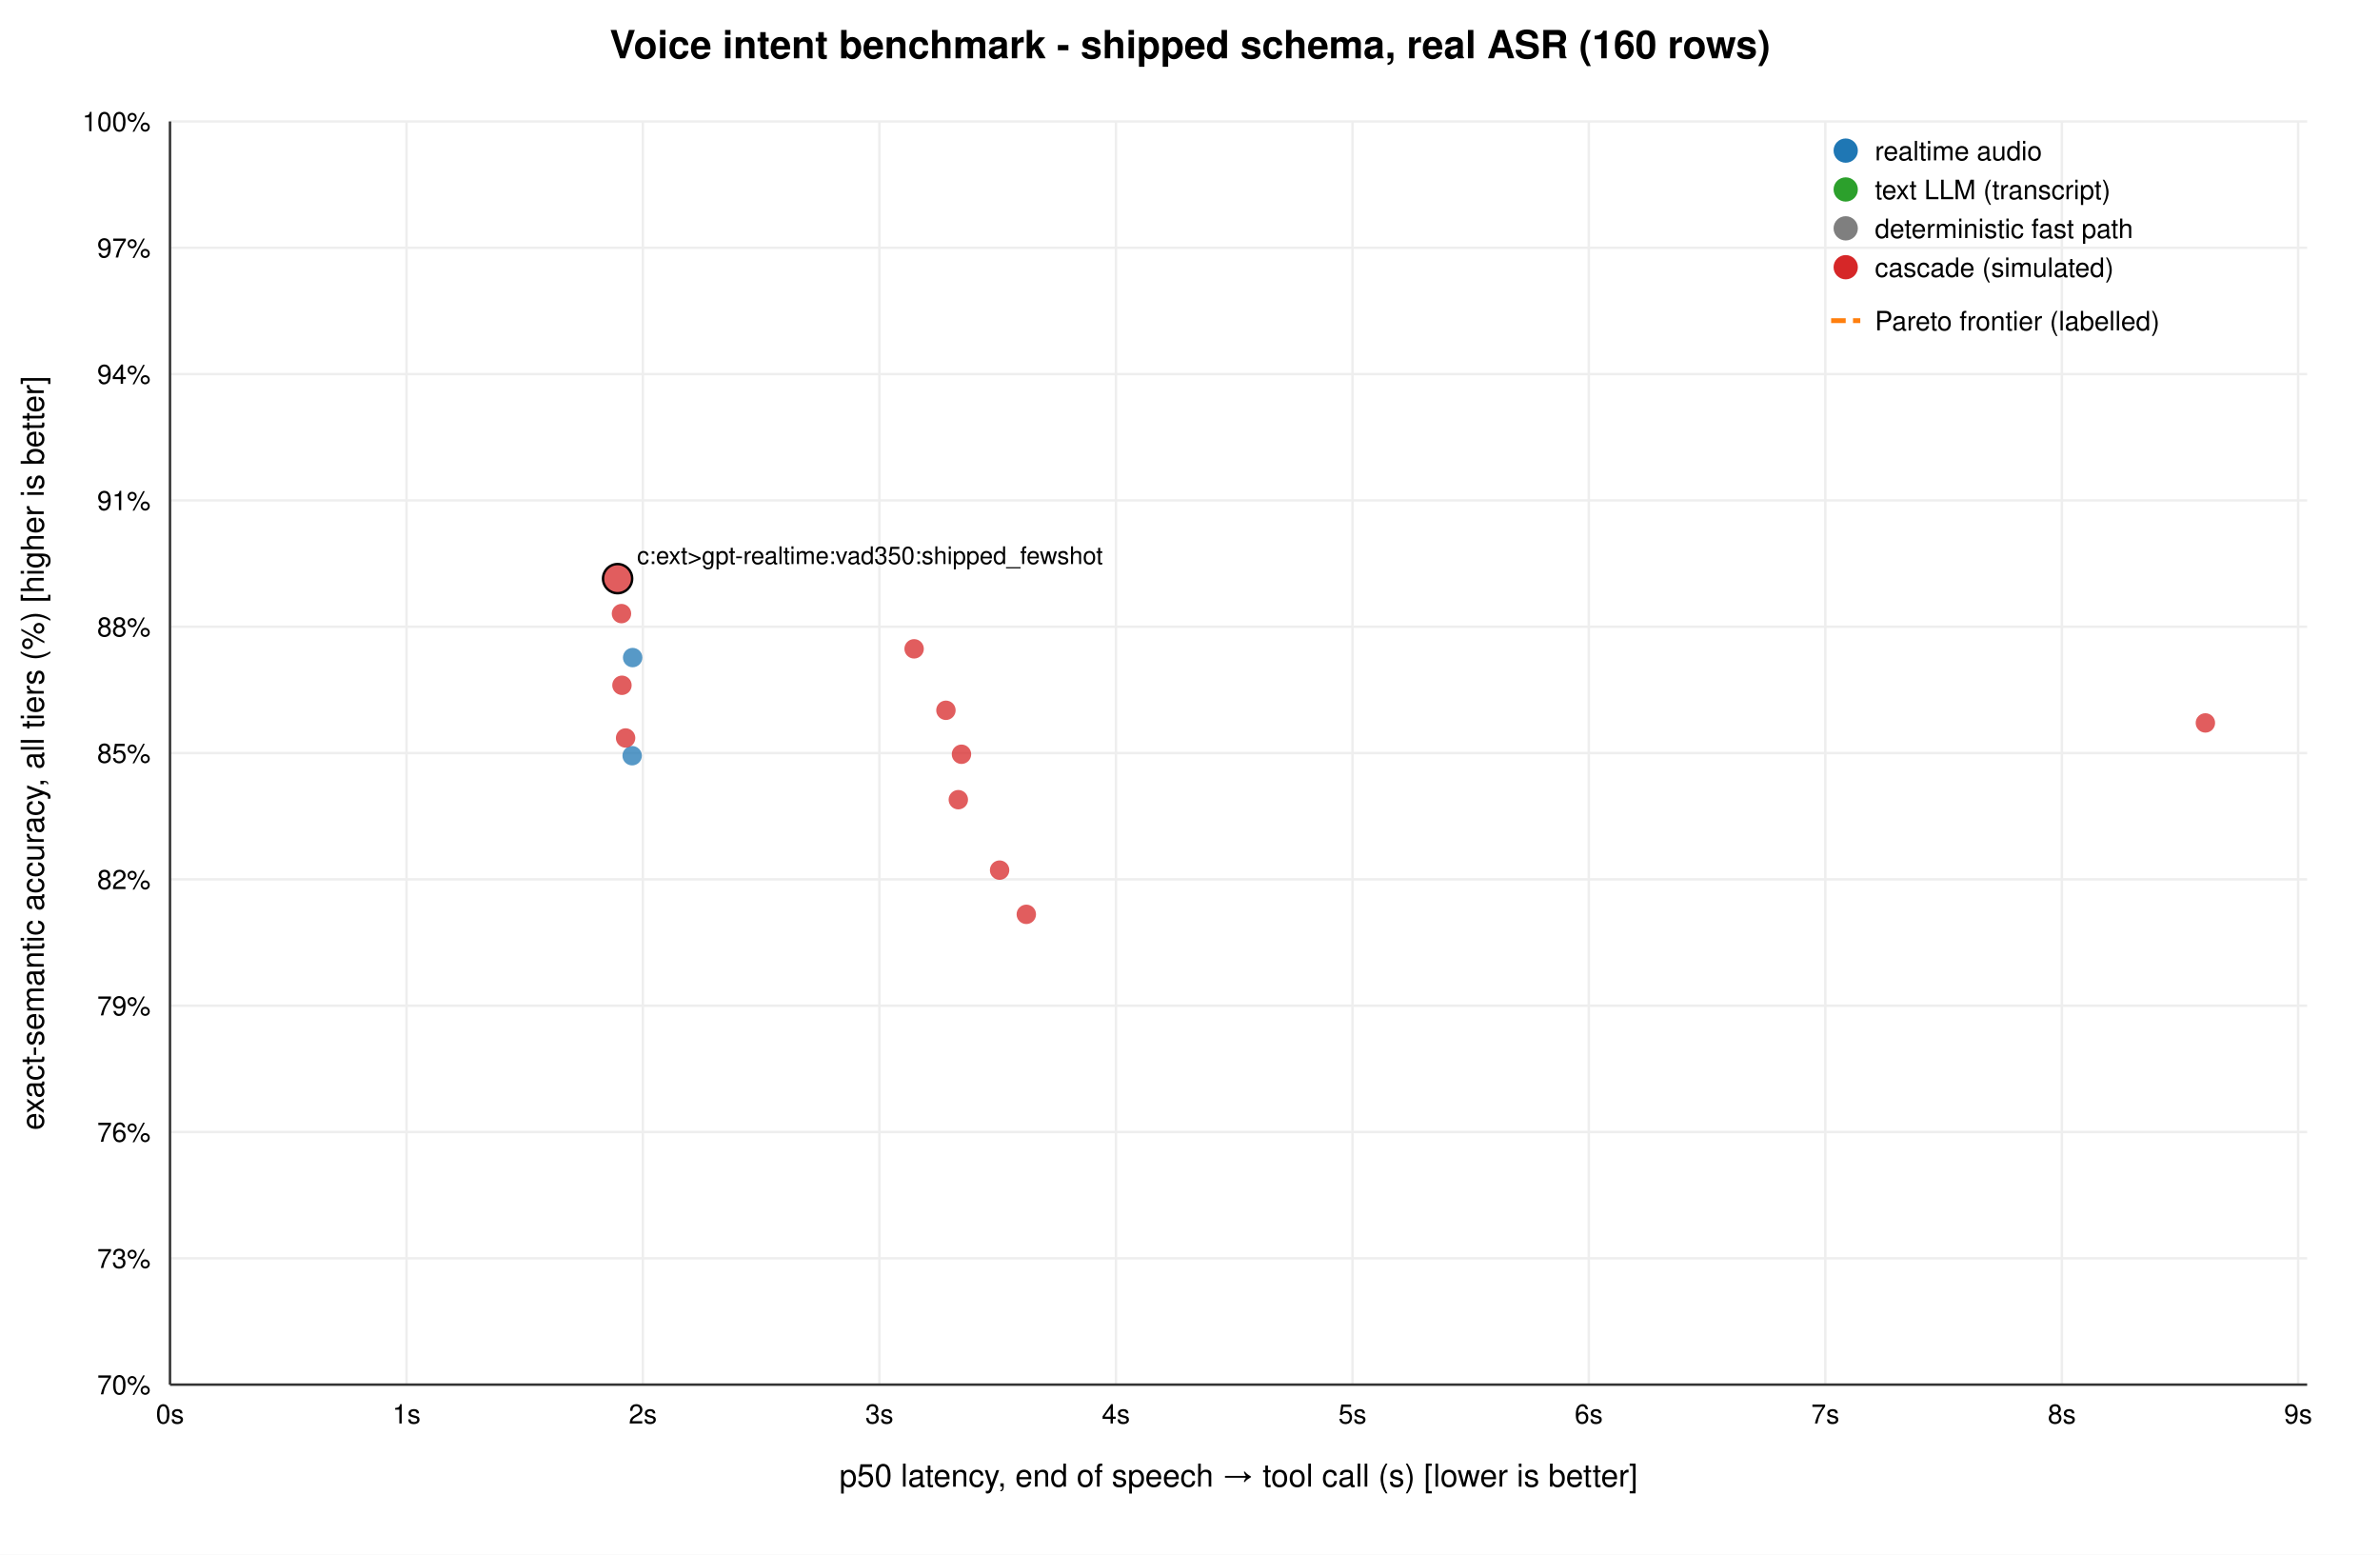
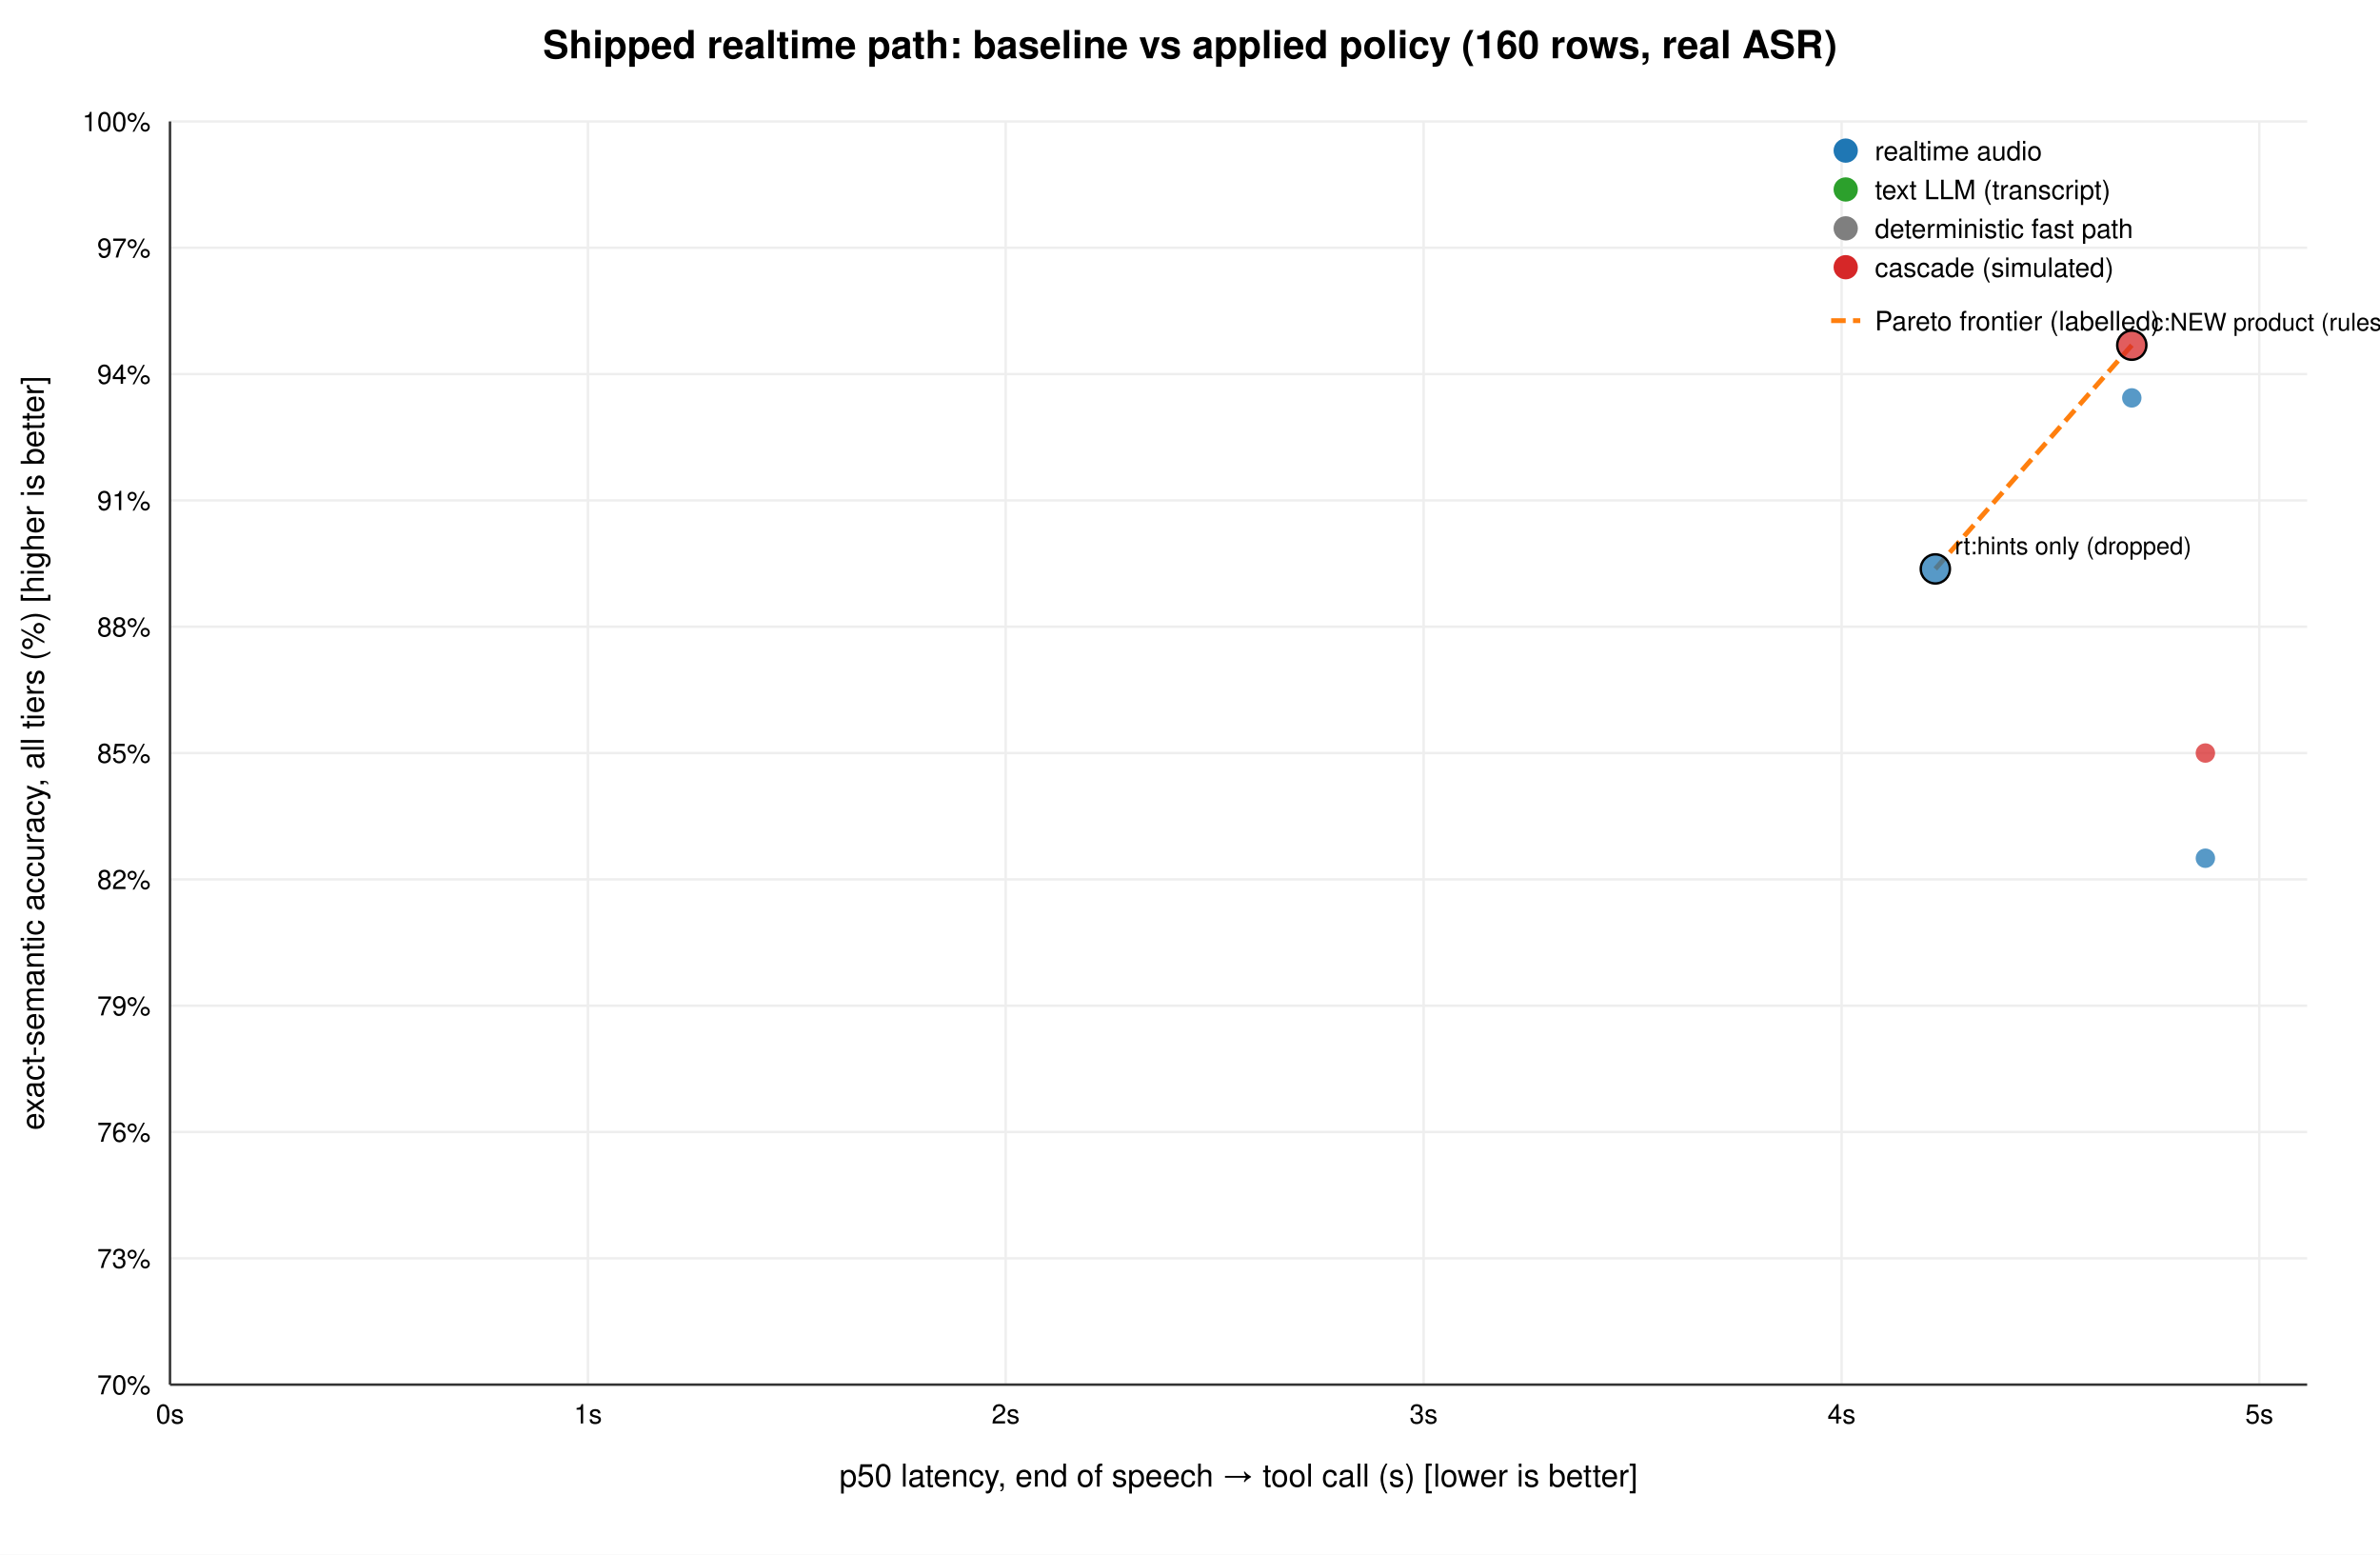
<svg xmlns="http://www.w3.org/2000/svg" width="980" height="640" font-family="Helvetica,Arial,sans-serif" font-size="11">
  <rect width="980" height="640" fill="white" />
-   <text x="490.0" y="24" text-anchor="middle" font-size="16" font-weight="bold">Voice intent benchmark - shipped schema, real ASR (160 rows)</text>
+   <text x="490.0" y="24" text-anchor="middle" font-size="16" font-weight="bold">Shipped realtime path: baseline vs applied policy (160 rows, real ASR)</text>
  <line x1="70" x2="950" y1="570.0" y2="570.0" stroke="#eee" />
  <text x="62" y="574.0" text-anchor="end">70%</text>
  <line x1="70" x2="950" y1="518.0" y2="518.0" stroke="#eee" />
  <text x="62" y="522.0" text-anchor="end">73%</text>
  <line x1="70" x2="950" y1="466.0" y2="466.0" stroke="#eee" />
  <text x="62" y="470.0" text-anchor="end">76%</text>
  <line x1="70" x2="950" y1="414.0" y2="414.0" stroke="#eee" />
  <text x="62" y="418.0" text-anchor="end">79%</text>
  <line x1="70" x2="950" y1="362.0" y2="362.0" stroke="#eee" />
  <text x="62" y="366.0" text-anchor="end">82%</text>
  <line x1="70" x2="950" y1="310.0" y2="310.0" stroke="#eee" />
  <text x="62" y="314.0" text-anchor="end">85%</text>
  <line x1="70" x2="950" y1="258.0" y2="258.0" stroke="#eee" />
  <text x="62" y="262.0" text-anchor="end">88%</text>
  <line x1="70" x2="950" y1="206.0" y2="206.0" stroke="#eee" />
  <text x="62" y="210.0" text-anchor="end">91%</text>
  <line x1="70" x2="950" y1="154.0" y2="154.0" stroke="#eee" />
  <text x="62" y="158.0" text-anchor="end">94%</text>
  <line x1="70" x2="950" y1="102.0" y2="102.0" stroke="#eee" />
  <text x="62" y="106.0" text-anchor="end">97%</text>
  <line x1="70" x2="950" y1="50.0" y2="50.0" stroke="#eee" />
  <text x="62" y="54.0" text-anchor="end">100%</text>
  <line x1="70.0" x2="70.0" y1="50" y2="570" stroke="#eee" />
  <text x="70.0" y="586" text-anchor="middle">0s</text>
-   <line x1="167.4" x2="167.4" y1="50" y2="570" stroke="#eee" />
-   <text x="167.4" y="586" text-anchor="middle">1s</text>
-   <line x1="264.7" x2="264.7" y1="50" y2="570" stroke="#eee" />
-   <text x="264.7" y="586" text-anchor="middle">2s</text>
-   <line x1="362.1" x2="362.1" y1="50" y2="570" stroke="#eee" />
-   <text x="362.1" y="586" text-anchor="middle">3s</text>
-   <line x1="459.5" x2="459.5" y1="50" y2="570" stroke="#eee" />
-   <text x="459.5" y="586" text-anchor="middle">4s</text>
-   <line x1="556.9" x2="556.9" y1="50" y2="570" stroke="#eee" />
-   <text x="556.9" y="586" text-anchor="middle">5s</text>
-   <line x1="654.2" x2="654.2" y1="50" y2="570" stroke="#eee" />
-   <text x="654.2" y="586" text-anchor="middle">6s</text>
-   <line x1="751.6" x2="751.6" y1="50" y2="570" stroke="#eee" />
-   <text x="751.6" y="586" text-anchor="middle">7s</text>
-   <line x1="849.0" x2="849.0" y1="50" y2="570" stroke="#eee" />
-   <text x="849.0" y="586" text-anchor="middle">8s</text>
-   <line x1="946.3" x2="946.3" y1="50" y2="570" stroke="#eee" />
-   <text x="946.3" y="586" text-anchor="middle">9s</text>
+   <line x1="242.1" x2="242.1" y1="50" y2="570" stroke="#eee" />
+   <text x="242.1" y="586" text-anchor="middle">1s</text>
+   <line x1="414.1" x2="414.1" y1="50" y2="570" stroke="#eee" />
+   <text x="414.1" y="586" text-anchor="middle">2s</text>
+   <line x1="586.2" x2="586.2" y1="50" y2="570" stroke="#eee" />
+   <text x="586.2" y="586" text-anchor="middle">3s</text>
+   <line x1="758.3" x2="758.3" y1="50" y2="570" stroke="#eee" />
+   <text x="758.3" y="586" text-anchor="middle">4s</text>
+   <line x1="930.3" x2="930.3" y1="50" y2="570" stroke="#eee" />
+   <text x="930.3" y="586" text-anchor="middle">5s</text>
  <line x1="70" x2="950" y1="570" y2="570" stroke="#333" />
  <line x1="70" x2="70" y1="50" y2="570" stroke="#333" />
  <text x="510.0" y="612" text-anchor="middle" font-size="13">p50 latency, end of speech → tool call (s)  [lower is better]</text>
  <text transform="translate(18,310.0) rotate(-90)" text-anchor="middle" font-size="13">exact-semantic accuracy, all tiers (%)  [higher is better]</text>
-   <polyline points="254.3,238.2" fill="none" stroke="#ff7f0e" stroke-width="2" stroke-dasharray="6 3" />
-   <circle cx="260.3" cy="311.1" r="4" fill="#1f77b4" fill-opacity="0.75" stroke="none" />
-   <circle cx="260.5" cy="270.7" r="4" fill="#1f77b4" fill-opacity="0.75" stroke="none" />
-   <circle cx="256.1" cy="282.1" r="4" fill="#d62728" fill-opacity="0.75" stroke="none" />
-   <circle cx="257.6" cy="303.8" r="4" fill="#d62728" fill-opacity="0.75" stroke="none" />
-   <circle cx="422.6" cy="376.4" r="4" fill="#d62728" fill-opacity="0.75" stroke="none" />
-   <circle cx="394.6" cy="329.2" r="4" fill="#d62728" fill-opacity="0.75" stroke="none" />
-   <circle cx="411.6" cy="358.2" r="4" fill="#d62728" fill-opacity="0.75" stroke="none" />
-   <circle cx="254.3" cy="238.2" r="6" fill="#d62728" fill-opacity="0.75" stroke="black" />
-   <text x="262.3" y="232.2" font-size="10">c:ext&gt;gpt-realtime:vad350:shipped_fewshot</text>
-   <circle cx="255.9" cy="252.6" r="4" fill="#d62728" fill-opacity="0.75" stroke="none" />
-   <circle cx="395.9" cy="310.5" r="4" fill="#d62728" fill-opacity="0.75" stroke="none" />
-   <circle cx="376.4" cy="267.1" r="4" fill="#d62728" fill-opacity="0.75" stroke="none" />
-   <circle cx="389.5" cy="292.4" r="4" fill="#d62728" fill-opacity="0.75" stroke="none" />
-   <circle cx="908.1" cy="297.6" r="4" fill="#d62728" fill-opacity="0.75" stroke="none" />
+   <polyline points="796.9,234.2 877.8,142.1" fill="none" stroke="#ff7f0e" stroke-width="2" stroke-dasharray="6 3" />
+   <circle cx="908.1" cy="353.3" r="4" fill="#1f77b4" fill-opacity="0.75" stroke="none" />
+   <circle cx="877.8" cy="142.1" r="6" fill="#d62728" fill-opacity="0.75" stroke="black" />
+   <text x="885.8" y="136.1" font-size="10">c:NEW product (rules+few-shot+guard+fast path)</text>
+   <circle cx="908.1" cy="310.0" r="4" fill="#d62728" fill-opacity="0.75" stroke="none" />
+   <circle cx="877.8" cy="163.8" r="4" fill="#1f77b4" fill-opacity="0.75" stroke="none" />
+   <circle cx="796.9" cy="234.2" r="6" fill="#1f77b4" fill-opacity="0.75" stroke="black" />
+   <text x="804.9" y="228.2" font-size="10">rt:hints only (dropped)</text>
  <circle cx="760" cy="62" r="5" fill="#1f77b4" />
  <text x="772" y="66">realtime audio</text>
  <circle cx="760" cy="78" r="5" fill="#2ca02c" />
  <text x="772" y="82">text LLM (transcript)</text>
  <circle cx="760" cy="94" r="5" fill="#7f7f7f" />
  <text x="772" y="98">deterministic fast path</text>
  <circle cx="760" cy="110" r="5" fill="#d62728" />
  <text x="772" y="114">cascade (simulated)</text>
  <line x1="754" x2="766" y1="132" y2="132" stroke="#ff7f0e" stroke-width="2" stroke-dasharray="6 3" />
  <text x="772" y="136">Pareto frontier (labelled)</text>
</svg>
